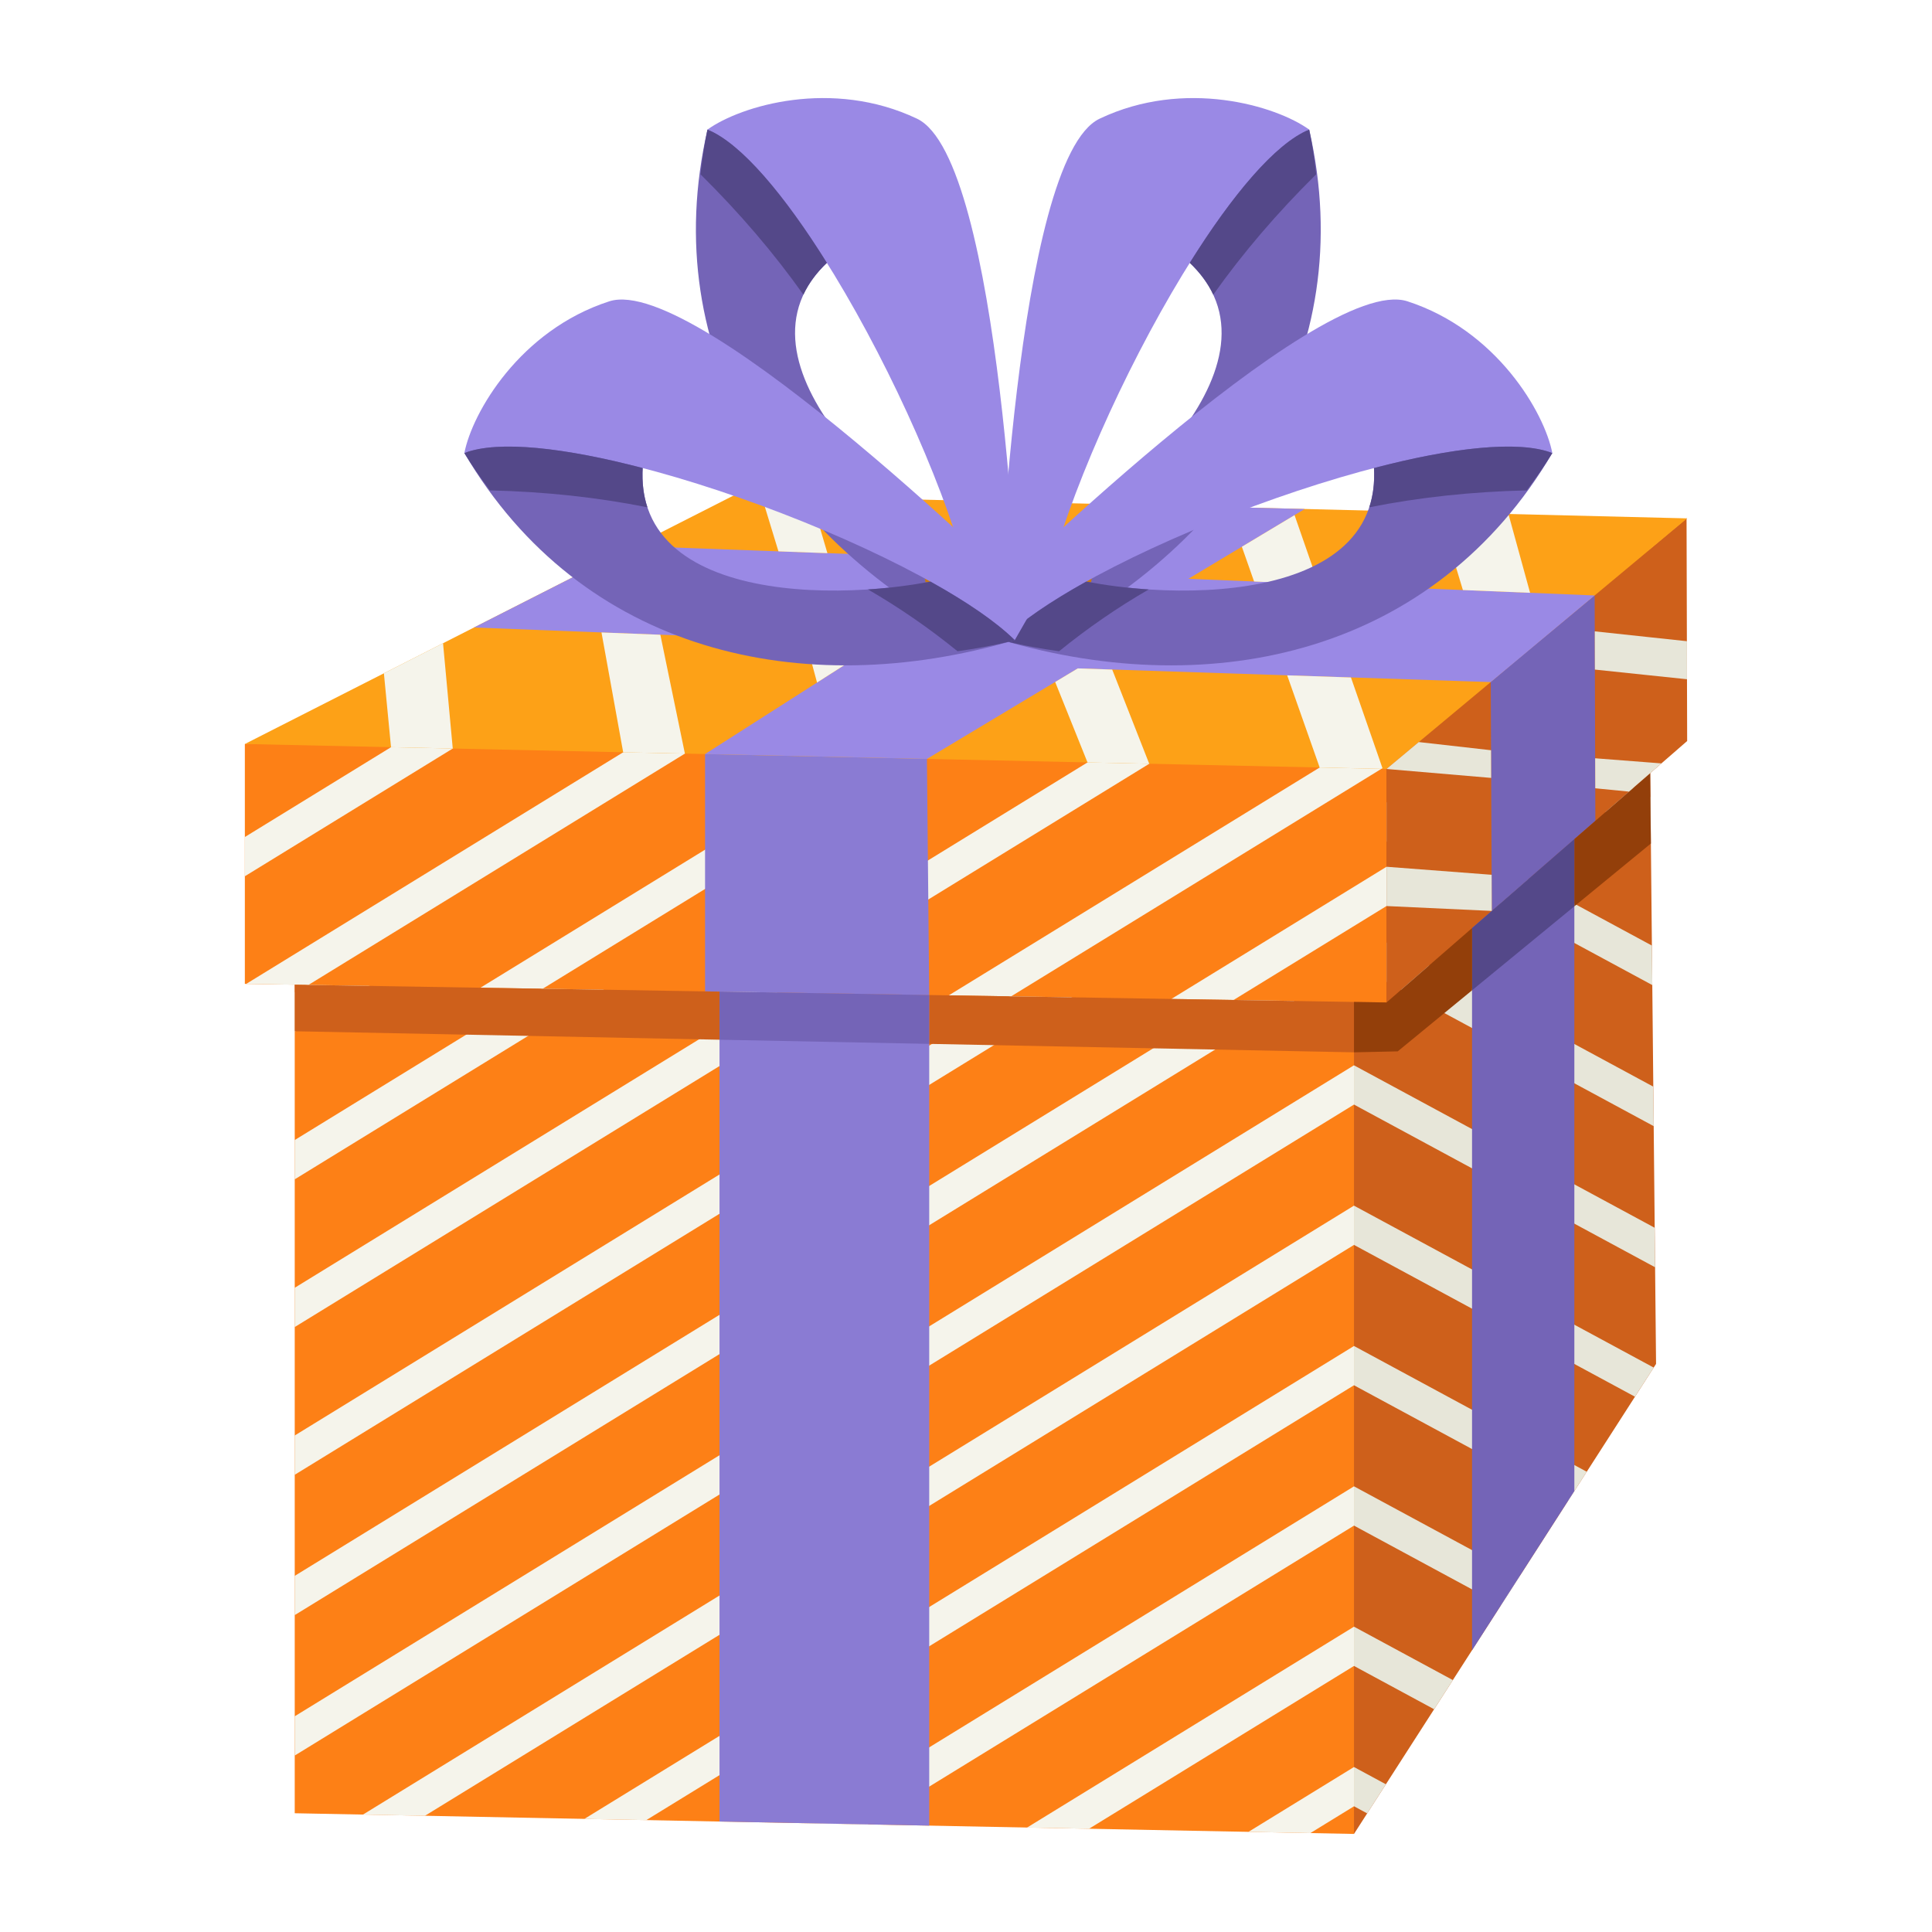
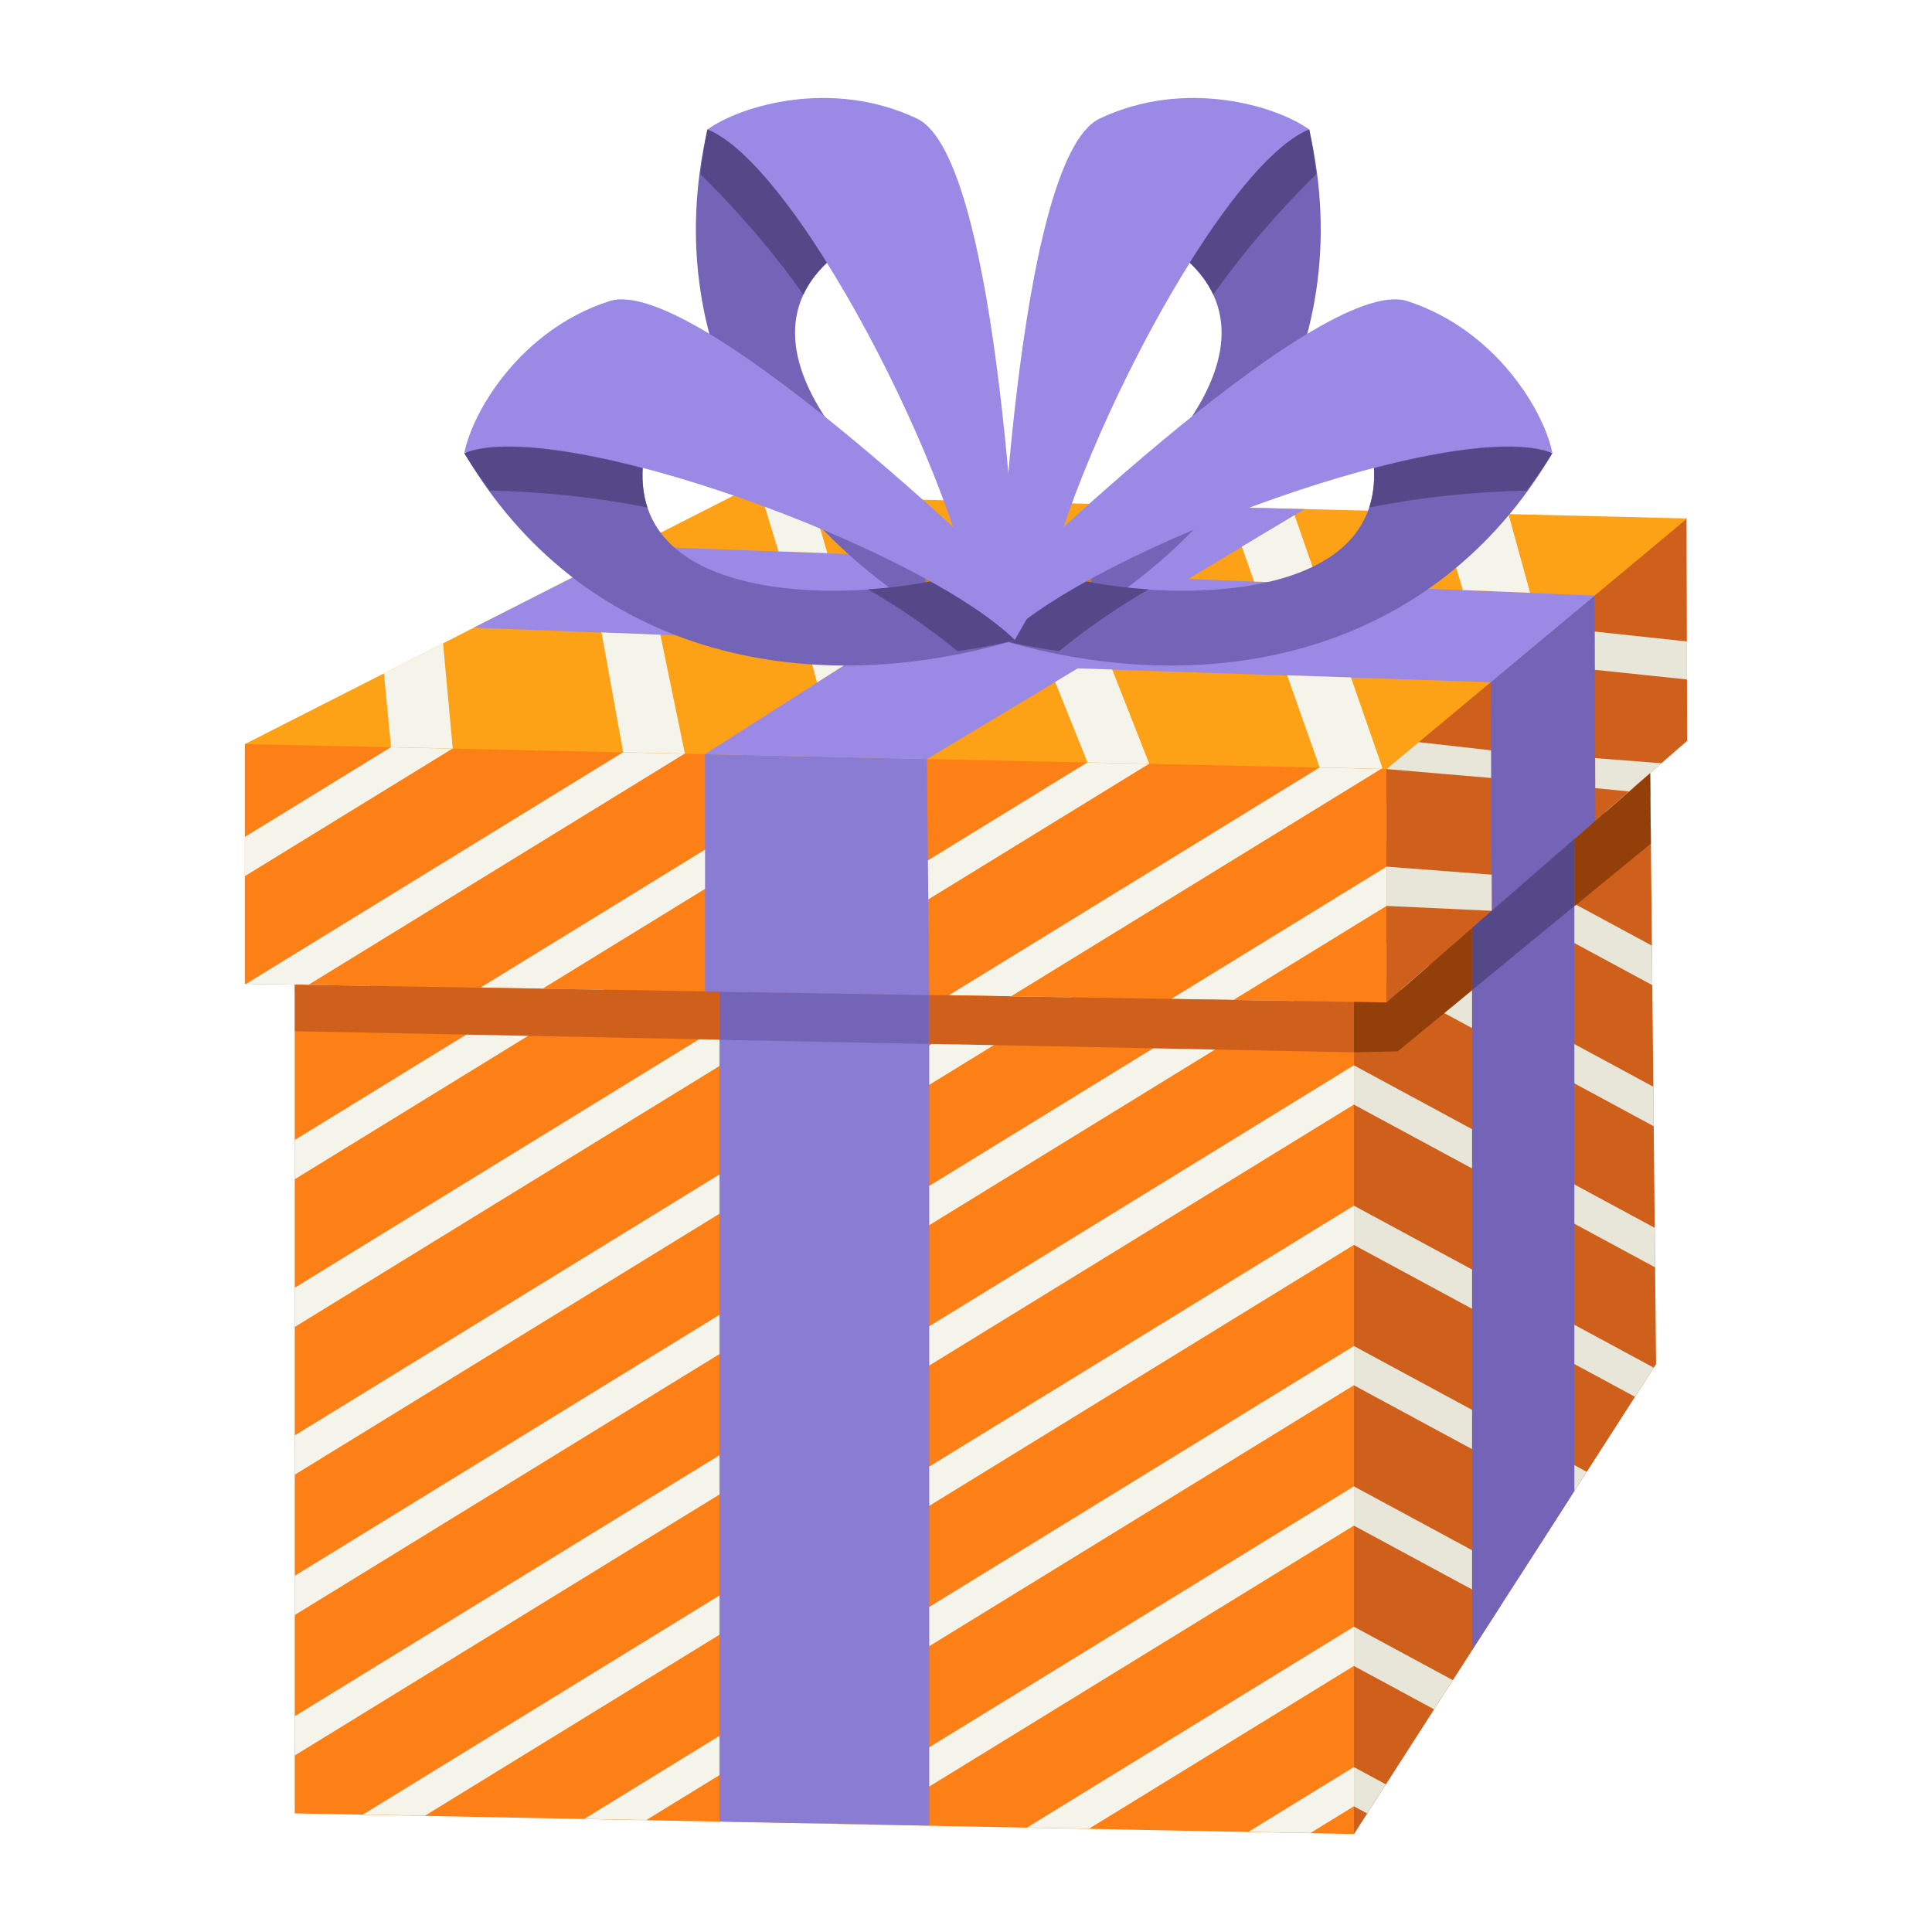
- <svg xmlns="http://www.w3.org/2000/svg" width="45mm" height="45mm" viewBox="0 0 45 45" version="1.1" id="svg2965">
-   <defs id="defs2959" />
-   <g id="layer1" transform="translate(0,-252)">
-     <g id="g3816" transform="translate(-39.37289,34.69568)">
-       <g transform="matrix(0.3527778,0,0,-0.3527778,70.90955,235.3476)" id="g1064">
-         <path id="path1066" style="fill:#ce601b;fill-opacity:1;fill-rule:evenodd;stroke:none" d="M 0,0 -5.054,-31.913 0,-69.938 19.945,-38.905 19.41,14.89 Z" />
+ <svg xmlns="http://www.w3.org/2000/svg" width="45mm" height="45mm" version="1.1" viewBox="0 0 45 45">
+   <g transform="translate(0,-252)">
+     <g transform="translate(-39.373 34.696)">
+       <g transform="matrix(.35278 0 0 -.35278 70.91 235.35)">
+         <path d="m0 0-5.054-31.913 5.054-38.025 19.945 31.033-0.535 53.795z" fill="#ce601b" fill-rule="evenodd" />
      </g>
-       <g transform="matrix(0.3527778,0,0,-0.3527778,77.82325,236.7888)" id="g1068">
-         <path id="path1070" style="fill:#e7e6d9;fill-opacity:1;fill-rule:evenodd;stroke:none" d="m 0,0 -11.781,6.365 1.118,1.989 10.637,-5.746 z m -20.229,-61.094 0.372,-2.793 1.131,-0.61 1.235,1.923 z m -1.327,9.984 0.371,-2.793 6.878,-3.717 1.238,1.925 z m -1.328,9.983 14.234,-7.69 -1.236,-1.925 -12.627,6.822 z m -1.327,9.984 0.371,-2.795 18.375,-9.926 1.236,1.925 z m 0.461,9.016 23.942,-12.935 -1.238,-1.923 -23.081,12.47 z m 1.353,8.535 -0.378,-2.388 23.058,-12.459 -0.026,2.608 z m 1.352,8.536 21.21,-11.458 0.027,-2.608 -21.614,11.676 z m 1.352,8.534 -0.379,-2.388 20.17,-10.897 -0.026,2.608 z" />
+       <g transform="matrix(.35278 0 0 -.35278 77.823 236.79)">
+         <path d="m0 0-11.781 6.365 1.118 1.989 10.637-5.746zm-20.229-61.094 0.372-2.793 1.131-0.61 1.235 1.923zm-1.327 9.984 0.371-2.793 6.878-3.717 1.238 1.925zm-1.328 9.983 14.234-7.69-1.236-1.925-12.627 6.822zm-1.327 9.984 0.371-2.795 18.375-9.926 1.236 1.925zm0.461 9.016 23.942-12.935-1.238-1.923-23.081 12.47zm1.353 8.535-0.378-2.388 23.058-12.459-0.026 2.608zm1.352 8.536 21.21-11.458 0.027-2.608-21.614 11.676zm1.352 8.534-0.379-2.388 20.17-10.897-0.026 2.608z" fill="#e7e6d9" fill-rule="evenodd" />
      </g>
-       <g transform="matrix(0.3527778,0,0,-0.3527778,70.90955,235.3476)" id="g1072">
-         <path id="path1074" style="fill:#fd8016;fill-opacity:1;fill-rule:evenodd;stroke:none" d="M 0,0 -69.936,1.364 V -68.572 L 0,-69.938 Z" />
+       <g transform="matrix(.35278 0 0 -.35278 70.91 235.35)">
+         <path d="m0 0-69.936 1.364v-69.936l69.936-1.366z" fill="#fd8016" fill-rule="evenodd" />
      </g>
-       <g transform="matrix(0.3527778,0,0,-0.3527778,70.90955,243.0321)" id="g1076">
-         <path id="path1078" style="fill:#f5f4eb;fill-opacity:1;fill-rule:evenodd;stroke:none" d="m 0,0 -69.931,-42.977 -0.004,2.59 L 0,2.594 Z m -6.966,-48.018 4.09,-0.08 2.876,1.767 v 2.594 z m -14.615,0.285 4.089,-0.08 L 0,-37.064 v 2.592 z m -14.616,0.284 4.089,-0.079 L 0,-27.799 v 2.593 z m -14.616,0.286 4.089,-0.08 L 0,-18.532 v 2.592 z M -65.431,-46.878 0,-6.672 V -9.266 L -61.339,-46.957 Z M -69.936,-31.115 0,11.859 V 9.265 l -69.936,-42.972 z m 0,9.267 L 0,21.125 v -2.594 l -69.936,-42.973 z m 13.524,44.732 -13.524,-8.311 v 2.593 l 9.434,5.798 z m 15.387,-0.3 -28.911,-17.765 v 2.593 l 24.819,15.251 z m 15.385,-0.3 -44.296,-27.219 v 2.594 l 40.204,24.705 z m 15.385,-0.302 -4.092,0.081 -55.589,-34.158 v -2.593 z" />
+       <g transform="matrix(.35278 0 0 -.35278 70.91 243.03)">
+         <path d="m0 0-69.931-42.977-4e-3 2.59 69.935 42.981zm-6.966-48.018 4.09-0.08 2.876 1.767v2.594zm-14.615 0.285 4.089-0.08 17.492 10.749v2.592zm-14.616 0.284 4.089-0.079 32.108 19.729v2.593zm-14.616 0.286 4.089-0.08 46.724 28.711v2.592zm-14.618 0.285 65.431 40.206v-2.594l-61.339-37.691zm-4.505 15.763 69.936 42.974v-2.594l-69.936-42.972zm0 9.267 69.936 42.973v-2.594l-69.936-42.973zm13.524 44.732-13.524-8.311v2.593l9.434 5.798zm15.387-0.3-28.911-17.765v2.593l24.819 15.251zm15.385-0.3-44.296-27.219v2.594l40.204 24.705zm15.385-0.302-4.092 0.081-55.589-34.158v-2.593z" fill="#f5f4eb" fill-rule="evenodd" />
      </g>
-       <g transform="matrix(0.3527778,0,0,-0.3527778,56.13172,259.7313)" id="g1080">
-         <path id="path1082" style="fill:#8a7bd3;fill-opacity:1;fill-rule:evenodd;stroke:none" d="M 0,0 13.846,-0.27 V 55.591 L 7.486,55.699 0,55.829 Z" />
+       <g transform="matrix(.35278 0 0 -.35278 56.132 259.73)">
+         <path d="m0 0 13.846-0.27v55.861l-6.36 0.108-7.486 0.13z" fill="#8a7bd3" fill-rule="evenodd" />
      </g>
-       <g transform="matrix(0.3527778,0,0,-0.3527778,45.07584,240.2209)" id="g1084">
-         <path id="path1086" style="fill:#fd8016;fill-opacity:1;fill-rule:evenodd;stroke:none" d="M 0,0 75.378,-1.227 V 14.19 L 44.193,20.27 0,15.839 Z" />
+       <g transform="matrix(.35278 0 0 -.35278 45.076 240.22)">
+         <path d="m0 0 75.378-1.227v15.417l-31.185 6.08-44.193-4.431z" fill="#fd8016" fill-rule="evenodd" />
      </g>
-       <g transform="matrix(0.3527778,0,0,-0.3527778,51.06834,234.0326)" id="g1088">
-         <path id="path1090" style="fill:#f5f4eb;fill-opacity:1;fill-rule:evenodd;stroke:none" d="m 0,0 -16.987,-10.436 v 2.591 l 11.944,7.34 z m 44.185,-18.537 4.112,-0.066 10.094,6.201 v 2.593 z m -14.69,0.24 4.111,-0.069 24.518,15.066 -3.203,0.624 z M 14.03,-18.047 42.87,-0.326 46.075,-0.951 18.14,-18.113 Z M -1.432,-17.795 30.821,2.025 34.025,1.4 2.677,-17.863 Z m -15.466,0.252 4.11,-0.068 L 18.97,1.903 13.927,1.396 Z" />
+       <g transform="matrix(.35278 0 0 -.35278 51.068 234.03)">
+         <path d="m0 0-16.987-10.436v2.591l11.944 7.34zm44.185-18.537 4.112-0.066 10.094 6.201v2.593zm-14.69 0.24 4.111-0.069 24.518 15.066-3.203 0.624zm-15.465 0.25 28.84 17.721 3.205-0.625-27.935-17.162zm-15.462 0.252 32.253 19.82 3.204-0.625-31.348-19.263zm-15.466 0.252 4.11-0.068 31.758 19.514-5.043-0.507z" fill="#f5f4eb" fill-rule="evenodd" />
      </g>
-       <g transform="matrix(0.3527778,0,0,-0.3527778,55.79499,240.3955)" id="g1092">
-         <path id="path1094" style="fill:#8a7bd3;fill-opacity:1;fill-rule:evenodd;stroke:none" d="M 0,0 14.8,-0.241 14.608,19.67 0,19.341 Z" />
+       <g transform="matrix(.35278 0 0 -.35278 55.795 240.4)">
+         <path d="M 0,0 14.8,-0.241 14.608,19.67 0,19.341 Z" fill="#8a7bd3" fill-rule="evenodd" />
      </g>
-       <g transform="matrix(0.3527778,0,0,-0.3527778,71.66745,240.6538)" id="g1096">
-         <path id="path1098" style="fill:#ce601b;fill-opacity:1;fill-rule:evenodd;stroke:none" d="M 0,0 19.85,17.262 19.81,31.972 0,15.417 Z" />
+       <g transform="matrix(.35278 0 0 -.35278 71.667 240.65)">
+         <path d="m0 0 19.85 17.262-0.04 14.71-19.81-16.555z" fill="#ce601b" fill-rule="evenodd" />
      </g>
-       <g transform="matrix(0.3527778,0,0,-0.3527778,78.66963,229.3781)" id="g1100">
-         <path id="path1102" style="fill:#fda117;fill-opacity:1;fill-rule:evenodd;stroke:none" d="m 0,0 -62.899,1.539 -32.327,-16.436 75.377,-1.648 z" />
+       <g transform="matrix(.35278 0 0 -.35278 78.67 229.38)">
+         <path d="m0 0-62.899 1.539-32.327-16.436 75.377-1.648z" fill="#fda117" fill-rule="evenodd" />
      </g>
-       <g transform="matrix(0.3527778,0,0,-0.3527778,61.01621,240.4805)" id="g1104">
-         <path id="path1106" style="fill:#ce601b;fill-opacity:1;fill-rule:evenodd;stroke:none" d="m 0,0 v -3.225 l 25.15,-0.5 2.894,-0.058 v 3.326 l -2.37,0.039 z" />
+       <g transform="matrix(.35278 0 0 -.35278 61.016 240.48)">
+         <path d="m0 0v-3.225l25.15-0.5 2.894-0.058v3.326l-2.37 0.039z" fill="#ce601b" fill-rule="evenodd" />
      </g>
-       <g transform="matrix(0.3527778,0,0,-0.3527778,61.01621,241.6184)" id="g1108">
-         <path id="path1110" style="fill:#7464b7;fill-opacity:1;fill-rule:evenodd;stroke:none" d="M 0,0 V 3.225 L -13.846,3.451 V 0.275 Z" />
+       <g transform="matrix(.35278 0 0 -.35278 61.016 241.62)">
+         <path d="m0 0v3.225l-13.846 0.226v-3.176z" fill="#7464b7" fill-rule="evenodd" />
      </g>
-       <g transform="matrix(0.3527778,0,0,-0.3527778,56.13172,241.5214)" id="g1112">
-         <path id="path1114" style="fill:#ce601b;fill-opacity:1;fill-rule:evenodd;stroke:none" d="M 0,0 V 3.176 L -0.955,3.191 -28.047,3.632 V 0.559 Z" />
+       <g transform="matrix(.35278 0 0 -.35278 56.132 241.52)">
+         <path d="m0 0v3.176l-0.955 0.015-27.092 0.441v-3.073z" fill="#ce601b" fill-rule="evenodd" />
      </g>
-       <g transform="matrix(0.3527778,0,0,-0.3527778,74.09541,233.191)" id="g1116">
-         <path id="path1118" style="fill:#7464b7;fill-opacity:1;fill-rule:evenodd;stroke:none" d="M 0,0 0.068,-15.11 6.906,-9.163 6.86,5.719 1.66,1.402 Z" />
+       <g transform="matrix(.35278 0 0 -.35278 74.095 233.19)">
+         <path d="m0 0 0.068-15.11 6.838 5.947-0.046 14.882-5.2-4.317z" fill="#7464b7" fill-rule="evenodd" />
      </g>
-       <g transform="matrix(0.3527778,0,0,-0.3527778,73.65959,238.9214)" id="g1120">
-         <path id="path1122" style="fill:#7464b7;fill-opacity:1;fill-rule:evenodd;stroke:none" d="m 0,0 v -47.68 l 6.755,10.512 V 5.875 L 1.304,1.134 Z" />
+       <g transform="matrix(.35278 0 0 -.35278 73.66 238.92)">
+         <path d="m0 0v-47.68l6.755 10.512v43.043l-5.451-4.741z" fill="#7464b7" fill-rule="evenodd" />
      </g>
-       <g transform="matrix(0.3527778,0,0,-0.3527778,76.04246,236.8488)" id="g1124">
-         <path id="path1126" style="fill:#933f0a;fill-opacity:1;fill-rule:evenodd;stroke:none" d="M 0,0 V -4.437 L 5.054,-0.29 5.007,4.353 1.387,1.206 Z" />
+       <g transform="matrix(.35278 0 0 -.35278 76.042 236.85)">
+         <path d="m0 0v-4.437l5.054 4.147-0.047 4.643-3.62-3.147z" fill="#933f0a" fill-rule="evenodd" />
      </g>
-       <g transform="matrix(0.3527778,0,0,-0.3527778,76.04246,238.4143)" id="g1128">
-         <path id="path1130" style="fill:#544889;fill-opacity:1;fill-rule:evenodd;stroke:none" d="m 0,0 v 4.437 l -5.451,-4.74 -1.304,-1.134 v -4.109 z" />
+       <g transform="matrix(.35278 0 0 -.35278 76.042 238.41)">
+         <path d="m0 0v4.437l-5.451-4.74-1.304-1.134v-4.109z" fill="#544889" fill-rule="evenodd" />
      </g>
-       <g transform="matrix(0.3527778,0,0,-0.3527778,73.65959,240.3708)" id="g1132">
-         <path id="path1134" style="fill:#933f0a;fill-opacity:1;fill-rule:evenodd;stroke:none" d="m 0,0 v 4.109 l -5.647,-4.911 -2.148,0.034 v -3.326 l 2.888,0.064 z" />
+       <g transform="matrix(.35278 0 0 -.35278 73.66 240.37)">
+         <path d="m0 0v4.109l-5.647-4.911-2.148 0.034v-3.326l2.888 0.064z" fill="#933f0a" fill-rule="evenodd" />
      </g>
-       <g transform="matrix(0.3527778,0,0,-0.3527778,76.35908,231.1672)" id="g1136">
-         <path id="path1138" style="fill:#9a89e5;fill-opacity:1;fill-rule:evenodd;stroke:none" d="m 0,0 -26.383,1.081 7.683,4.608 -12.894,0.316 -6.088,-3.691 -25.29,0.929 -10.577,-5.377 26.723,-1.036 -4.509,-2.878 -0.996,-0.636 -5.961,-3.805 14.649,-0.322 6.606,3.965 3.353,2.012 26.249,-0.869 1.018,-0.034 6.86,5.719 z" />
+       <g transform="matrix(.35278 0 0 -.35278 76.359 231.17)">
+         <path d="m0 0-26.383 1.081 7.683 4.608-12.894 0.316-6.088-3.691-25.29 0.929-10.577-5.377 26.723-1.036-4.509-2.878-0.996-0.636-5.961-3.805 14.649-0.322 6.606 3.965 3.353 2.012 26.249-0.869 1.018-0.034 6.86 5.719z" fill="#9a89e5" fill-rule="evenodd" />
      </g>
-       <g transform="matrix(0.3527778,0,0,-0.3527778,71.66745,237.4931)" id="g1140">
-         <path id="path1142" style="fill:#e7e6d9;fill-opacity:1;fill-rule:evenodd;stroke:none" d="M 0,0 6.942,-0.529 6.951,-2.915 0,-2.593 Z" />
+       <g transform="matrix(.35278 0 0 -.35278 71.667 237.49)">
+         <path d="m0 0 6.942-0.529 9e-3 -2.386-6.951 0.322z" fill="#e7e6d9" fill-rule="evenodd" />
      </g>
-       <g transform="matrix(0.3527778,0,0,-0.3527778,74.10246,234.7785)" id="g1144">
-         <path id="path1146" style="fill:#e7e6d9;fill-opacity:1;fill-rule:evenodd;stroke:none" d="m 0,0 -4.773,0.539 -1.889,-1.576 -0.24,-0.201 6.909,-0.59 z" />
+       <g transform="matrix(.35278 0 0 -.35278 74.102 234.78)">
+         <path d="m0 0-4.773 0.539-1.889-1.576-0.24-0.201 6.909-0.59z" fill="#e7e6d9" fill-rule="evenodd" />
      </g>
-       <g transform="matrix(0.3527778,0,0,-0.3527778,76.52781,235.1743)" id="g1148">
-         <path id="path1150" style="fill:#e7e6d9;fill-opacity:1;fill-rule:evenodd;stroke:none" d="M 0,0 0.004,-1.391 2.232,-1.61 2.518,-1.359 3.631,-0.393 4.372,0.252 3.624,0.31 -0.002,0.59 Z" />
+       <g transform="matrix(.35278 0 0 -.35278 76.528 235.17)">
+         <path d="m0 0 4e-3 -1.391 2.228-0.219 0.286 0.251 1.113 0.966 0.741 0.645-0.748 0.058-3.626 0.28z" fill="#e7e6d9" fill-rule="evenodd" />
      </g>
-       <g transform="matrix(0.3527778,0,0,-0.3527778,78.66579,233.1251)" id="g1152">
-         <path id="path1154" style="fill:#e7e6d9;fill-opacity:1;fill-rule:evenodd;stroke:none" d="M 0,0 -0.001,2.511 -2.519,2.78 -6.087,3.162 -6.08,0.637 -2.495,0.261 Z" />
+       <g transform="matrix(.35278 0 0 -.35278 78.666 233.13)">
+         <path d="m0 0-1e-3 2.511-2.518 0.269-3.568 0.382 7e-3 -2.525 3.585-0.376z" fill="#e7e6d9" fill-rule="evenodd" />
      </g>
-       <g transform="matrix(0.3527778,0,0,-0.3527778,55.07208,233.6309)" id="g1156">
-         <path id="path1158" style="fill:#f5f4eb;fill-opacity:1;fill-rule:evenodd;stroke:none" d="m 0,0 -0.903,4.372 -3.886,0.151 0.89,-4.914 0.542,-2.997 4.075,-0.088 -0.475,2.301 z M 12.147,2.941 11.855,3.877 8.69,4.002 9.443,1.215 Z M 5.773,13.551 6.895,9.877 10.128,9.758 9.031,13.47 Z m 14.588,-0.357 1.556,-3.869 0.743,-0.028 2.773,1.681 -0.829,2.112 z M 28.931,2.073 26.657,2.15 25.165,1.253 25.81,-0.35 l 1.49,-3.708 4.075,-0.089 -0.82,2.088 -0.333,0.848 z m 9.368,5.813 4.255,-0.174 -1.584,4.558 -3.479,-2.087 z m 6.395,-6.334 -4.21,0.139 1.856,-5.265 0.288,-0.818 2.803,-0.062 1.273,-0.029 0.071,0.044 -0.277,0.802 z m 11.828,5.588 -1.43,5.204 -4.56,0.112 1.553,-5.134 z m -71.284,-8.62 -0.488,5.292 -3.905,-1.986 0.358,-3.71 0.112,-1.168 4.076,-0.089 z" />
+       <g transform="matrix(.35278 0 0 -.35278 55.072 233.63)">
+         <path d="m0 0-0.903 4.372-3.886 0.151 0.89-4.914 0.542-2.997 4.075-0.088-0.475 2.301zm12.147 2.941-0.292 0.936-3.165 0.125 0.753-2.787zm-6.374 10.61 1.122-3.674 3.233-0.119-1.097 3.712zm14.588-0.357 1.556-3.869 0.743-0.028 2.773 1.681-0.829 2.112zm8.57-11.121-2.274 0.077-1.492-0.897 0.645-1.603 1.49-3.708 4.075-0.089-0.82 2.088-0.333 0.848zm9.368 5.813 4.255-0.174-1.584 4.558-3.479-2.087zm6.395-6.334-4.21 0.139 1.856-5.265 0.288-0.818 2.803-0.062 1.273-0.029 0.071 0.044-0.277 0.802zm11.828 5.588-1.43 5.204-4.56 0.112 1.553-5.134zm-71.284-8.62-0.488 5.292-3.905-1.986 0.358-3.71 0.112-1.168 4.076-0.089z" fill="#f5f4eb" fill-rule="evenodd" />
      </g>
-       <g transform="matrix(0.3527778,0,0,-0.3527778,69.8662,220.3227)" id="g1160">
-         <path id="path1162" style="fill:#7464b7;fill-opacity:1;fill-rule:evenodd;stroke:none" d="m 0,0 c 3.4,-14.86 -4.893,-27.276 -17.959,-33.923 l -0.409,5.585 c 6.061,3.131 18.224,13.867 9.588,20.29 l 3.647,6.526 z" />
+       <g transform="matrix(.35278 0 0 -.35278 69.866 220.32)">
+         <path d="m0 0c3.4-14.86-4.893-27.276-17.959-33.923l-0.409 5.585c6.061 3.131 18.224 13.867 9.588 20.29l3.647 6.526z" fill="#7464b7" fill-rule="evenodd" />
      </g>
-       <g transform="matrix(0.3527778,0,0,-0.3527778,62.61592,232.0122)" id="g1164">
-         <path id="path1166" style="fill:#9a89e5;fill-opacity:1;fill-rule:evenodd;stroke:none" d="m 0,0 c 0,0 1.117,31.195 6.718,33.856 5.599,2.663 11.632,0.865 13.834,-0.72 C 14.255,30.572 2.931,7.899 2.593,-0.787 Z" />
+       <g transform="matrix(.35278 0 0 -.35278 62.616 232.01)">
+         <path d="m0 0s1.117 31.195 6.718 33.856c5.599 2.663 11.632 0.865 13.834-0.72-6.297-2.564-17.621-25.237-17.959-33.923z" fill="#9a89e5" fill-rule="evenodd" />
      </g>
-       <g transform="matrix(0.3527778,0,0,-0.3527778,70.02951,221.3643)" id="g1168">
-         <path id="path1170" style="fill:#544889;fill-opacity:1;fill-rule:evenodd;stroke:none" d="M 0,0 C -0.202,1.818 -0.463,2.952 -0.463,2.952 -2.696,2.044 -5.564,-1.396 -8.347,-5.845 -7.645,-6.513 -7.135,-7.218 -6.795,-7.947 -4.851,-5.205 -2.587,-2.556 0,0" />
+       <g transform="matrix(.35278 0 0 -.35278 70.03 221.36)">
+         <path d="m0 0c-0.202 1.818-0.463 2.952-0.463 2.952-2.233-0.908-5.101-4.348-7.884-8.797 0.702-0.668 1.212-1.373 1.552-2.102 1.944 2.742 4.208 5.391 6.795 7.947" fill="#544889" fill-rule="evenodd" />
      </g>
-       <g transform="matrix(0.3527778,0,0,-0.3527778,64.6779,231.5639)" id="g1172">
-         <path id="path1174" style="fill:#c87a12;fill-opacity:1;fill-rule:evenodd;stroke:none" d="M 0,0 C 0.318,2.393 0.818,4.739 1.503,7.027 0.362,6.085 -0.787,5.256 -1.854,4.575 c -0.819,-2.59 -1.329,-4.891 -1.398,-6.632 0,0 1.216,0.616 3.252,2.057" />
+       <g transform="matrix(.35278 0 0 -.35278 64.678 231.56)">
+         <path d="m0 0c0.318 2.393 0.818 4.739 1.503 7.027-1.141-0.942-2.29-1.771-3.357-2.452-0.819-2.59-1.329-4.891-1.398-6.632 0 0 1.216 0.616 3.252 2.057" fill="#c87a12" fill-rule="evenodd" />
      </g>
-       <g transform="matrix(0.3527778,0,0,-0.3527778,75.52917,227.8564)" id="g1176">
-         <path id="path1178" style="fill:#7464b7;fill-opacity:1;fill-rule:evenodd;stroke:none" d="m 0,0 c -7.725,-13.143 -22.277,-16.483 -36.341,-12.353 l 3.534,4.344 c 6.557,-1.881 22.771,-2.419 20.898,8.178 l 7.129,2.246 z" />
+       <g transform="matrix(.35278 0 0 -.35278 75.529 227.86)">
+         <path d="m0 0c-7.725-13.143-22.277-16.483-36.341-12.353l3.534 4.344c6.557-1.881 22.771-2.419 20.898 8.178l7.129 2.246z" fill="#7464b7" fill-rule="evenodd" />
      </g>
-       <g transform="matrix(0.3527778,0,0,-0.3527778,62.23329,231.3843)" id="g1180">
-         <path id="path1182" style="fill:#9a89e5;fill-opacity:1;fill-rule:evenodd;stroke:none" d="M 0,0 C 0,0 22.219,21.924 28.121,20.019 34.02,18.111 37.174,12.664 37.689,10 31.348,12.456 7.553,3.733 1.348,-2.353 Z" />
+       <g transform="matrix(.35278 0 0 -.35278 62.233 231.38)">
+         <path d="m0 0s22.219 21.924 28.121 20.019c5.899-1.908 9.053-7.355 9.568-10.019-6.341 2.456-30.136-6.267-36.341-12.353z" fill="#9a89e5" fill-rule="evenodd" />
      </g>
-       <g transform="matrix(0.3527778,0,0,-0.3527778,74.93326,228.7264)" id="g1184">
-         <path id="path1186" style="fill:#544889;fill-opacity:1;fill-rule:evenodd;stroke:none" d="M 0,0 C 1.099,1.461 1.689,2.466 1.689,2.466 -0.56,3.338 -5.007,2.803 -10.084,1.475 -10.031,0.509 -10.143,-0.354 -10.397,-1.118 -7.103,-0.458 -3.637,-0.085 0,0" />
+       <g transform="matrix(.35278 0 0 -.35278 74.933 228.73)">
+         <path d="m0 0c1.099 1.461 1.689 2.466 1.689 2.466-2.249 0.872-6.696 0.337-11.773-0.991 0.053-0.966-0.059-1.829-0.313-2.593 3.294 0.66 6.76 1.033 10.397 1.118" fill="#544889" fill-rule="evenodd" />
      </g>
-       <g transform="matrix(0.3527778,0,0,-0.3527778,64.04128,232.4731)" id="g1188">
-         <path id="path1190" style="fill:#544889;fill-opacity:1;fill-rule:evenodd;stroke:none" d="M 0,0 C 1.874,1.521 3.845,2.883 5.915,4.078 4.44,4.177 3.033,4.362 1.79,4.599 -0.583,3.277 -2.533,1.954 -3.777,0.734 -3.777,0.734 -2.471,0.348 0,0" />
+       <g transform="matrix(.35278 0 0 -.35278 64.041 232.47)">
+         <path d="m0 0c1.874 1.521 3.845 2.883 5.915 4.078-1.475 0.099-2.882 0.284-4.125 0.521-2.373-1.322-4.323-2.645-5.567-3.865 0 0 1.306-0.386 3.777-0.734" fill="#544889" fill-rule="evenodd" />
      </g>
-       <g transform="matrix(0.3527778,0,0,-0.3527778,55.85126,220.3227)" id="g1192">
-         <path id="path1194" style="fill:#7464b7;fill-opacity:1;fill-rule:evenodd;stroke:none" d="m 0,0 c -3.399,-14.86 4.893,-27.276 17.959,-33.923 l 0.409,5.585 c -6.061,3.131 -18.224,13.867 -9.588,20.29 l -3.646,6.526 z" />
+       <g transform="matrix(.35278 0 0 -.35278 55.851 220.32)">
+         <path d="m0 0c-3.399-14.86 4.893-27.276 17.959-33.923l0.409 5.585c-6.061 3.131-18.224 13.867-9.588 20.29l-3.646 6.526z" fill="#7464b7" fill-rule="evenodd" />
      </g>
-       <g transform="matrix(0.3527778,0,0,-0.3527778,63.10215,232.0122)" id="g1196">
-         <path id="path1198" style="fill:#9a89e5;fill-opacity:1;fill-rule:evenodd;stroke:none" d="m 0,0 c 0,0 -1.119,31.195 -6.72,33.856 -5.6,2.664 -11.632,0.865 -13.834,-0.72 6.298,-2.564 17.621,-25.237 17.959,-33.924 z" />
+       <g transform="matrix(.35278 0 0 -.35278 63.102 232.01)">
+         <path d="m0 0s-1.119 31.195-6.72 33.856c-5.6 2.664-11.632 0.865-13.834-0.72 6.298-2.564 17.621-25.237 17.959-33.924z" fill="#9a89e5" fill-rule="evenodd" />
      </g>
-       <g transform="matrix(0.3527778,0,0,-0.3527778,55.68842,221.3638)" id="g1200">
-         <path id="path1202" style="fill:#544889;fill-opacity:1;fill-rule:evenodd;stroke:none" d="M 0,0 C 0.202,1.816 0.462,2.951 0.462,2.951 2.696,2.043 5.563,-1.399 8.345,-5.848 7.644,-6.514 7.134,-7.219 6.795,-7.949 4.85,-5.207 2.587,-2.558 0,0" />
+       <g transform="matrix(.35278 0 0 -.35278 55.688 221.36)">
+         <path d="m0 0c0.202 1.816 0.462 2.951 0.462 2.951 2.234-0.908 5.101-4.35 7.883-8.799-0.701-0.666-1.211-1.371-1.55-2.101-1.945 2.742-4.208 5.391-6.795 7.949" fill="#544889" fill-rule="evenodd" />
      </g>
-       <g transform="matrix(0.3527778,0,0,-0.3527778,61.0396,231.5639)" id="g1204">
-         <path id="path1206" style="fill:#c87a12;fill-opacity:1;fill-rule:evenodd;stroke:none" d="m 0,0 c -0.319,2.393 -0.817,4.737 -1.502,7.027 1.14,-0.942 2.29,-1.772 3.355,-2.452 0.82,-2.59 1.33,-4.891 1.399,-6.633 0,0 -1.216,0.617 -3.252,2.058" />
+       <g transform="matrix(.35278 0 0 -.35278 61.04 231.56)">
+         <path d="m0 0c-0.319 2.393-0.817 4.737-1.502 7.027 1.14-0.942 2.29-1.772 3.355-2.452 0.82-2.59 1.33-4.891 1.399-6.633 0 0-1.216 0.617-3.252 2.058" fill="#c87a12" fill-rule="evenodd" />
      </g>
-       <g transform="matrix(0.3527778,0,0,-0.3527778,50.18876,227.8564)" id="g1208">
-         <path id="path1210" style="fill:#7464b7;fill-opacity:1;fill-rule:evenodd;stroke:none" d="m 0,0 c 7.723,-13.143 22.276,-16.483 36.34,-12.353 l -3.534,4.344 C 26.249,-9.89 10.035,-10.428 11.909,0.169 l -7.13,2.246 z" />
+       <g transform="matrix(.35278 0 0 -.35278 50.189 227.86)">
+         <path d="m0 0c7.723-13.143 22.276-16.483 36.34-12.353l-3.534 4.344c-6.557-1.881-22.771-2.419-20.897 8.178l-7.13 2.246z" fill="#7464b7" fill-rule="evenodd" />
      </g>
-       <g transform="matrix(0.3527778,0,0,-0.3527778,63.48463,231.3843)" id="g1212">
-         <path id="path1214" style="fill:#9a89e5;fill-opacity:1;fill-rule:evenodd;stroke:none" d="m 0,0 c 0,0 -22.221,21.925 -28.121,20.017 -5.902,-1.906 -9.054,-7.353 -9.568,-10.017 6.34,2.456 30.134,-6.265 36.34,-12.353 z" />
+       <g transform="matrix(.35278 0 0 -.35278 63.485 231.38)">
+         <path d="m0 0s-22.221 21.925-28.121 20.017c-5.902-1.906-9.054-7.353-9.568-10.017 6.34 2.456 30.134-6.265 36.34-12.353z" fill="#9a89e5" fill-rule="evenodd" />
      </g>
-       <g transform="matrix(0.3527778,0,0,-0.3527778,50.78421,228.7264)" id="g1216">
-         <path id="path1218" style="fill:#544889;fill-opacity:1;fill-rule:evenodd;stroke:none" d="M 0,0 C -1.098,1.461 -1.688,2.466 -1.688,2.466 0.56,3.338 5.007,2.803 10.084,1.475 10.031,0.509 10.143,-0.354 10.397,-1.118 7.103,-0.458 3.637,-0.085 0,0" />
+       <g transform="matrix(.35278 0 0 -.35278 50.784 228.73)">
+         <path d="m0 0c-1.098 1.461-1.688 2.466-1.688 2.466 2.248 0.872 6.695 0.337 11.772-0.991-0.053-0.966 0.059-1.829 0.313-2.593-3.294 0.66-6.76 1.033-10.397 1.118" fill="#544889" fill-rule="evenodd" />
      </g>
-       <g transform="matrix(0.3527778,0,0,-0.3527778,61.67622,232.4731)" id="g1220">
-         <path id="path1222" style="fill:#544889;fill-opacity:1;fill-rule:evenodd;stroke:none" d="M 0,0 C -1.874,1.521 -3.844,2.883 -5.914,4.08 -4.44,4.177 -3.033,4.362 -1.79,4.599 0.584,3.277 2.534,1.954 3.777,0.734 3.777,0.734 2.471,0.348 0,0" />
+       <g transform="matrix(.35278 0 0 -.35278 61.676 232.47)">
+         <path d="m0 0c-1.874 1.521-3.844 2.883-5.914 4.08 1.474 0.097 2.881 0.282 4.124 0.519 2.374-1.322 4.324-2.645 5.567-3.865 0 0-1.306-0.386-3.777-0.734" fill="#544889" fill-rule="evenodd" />
      </g>
    </g>
  </g>
</svg>
